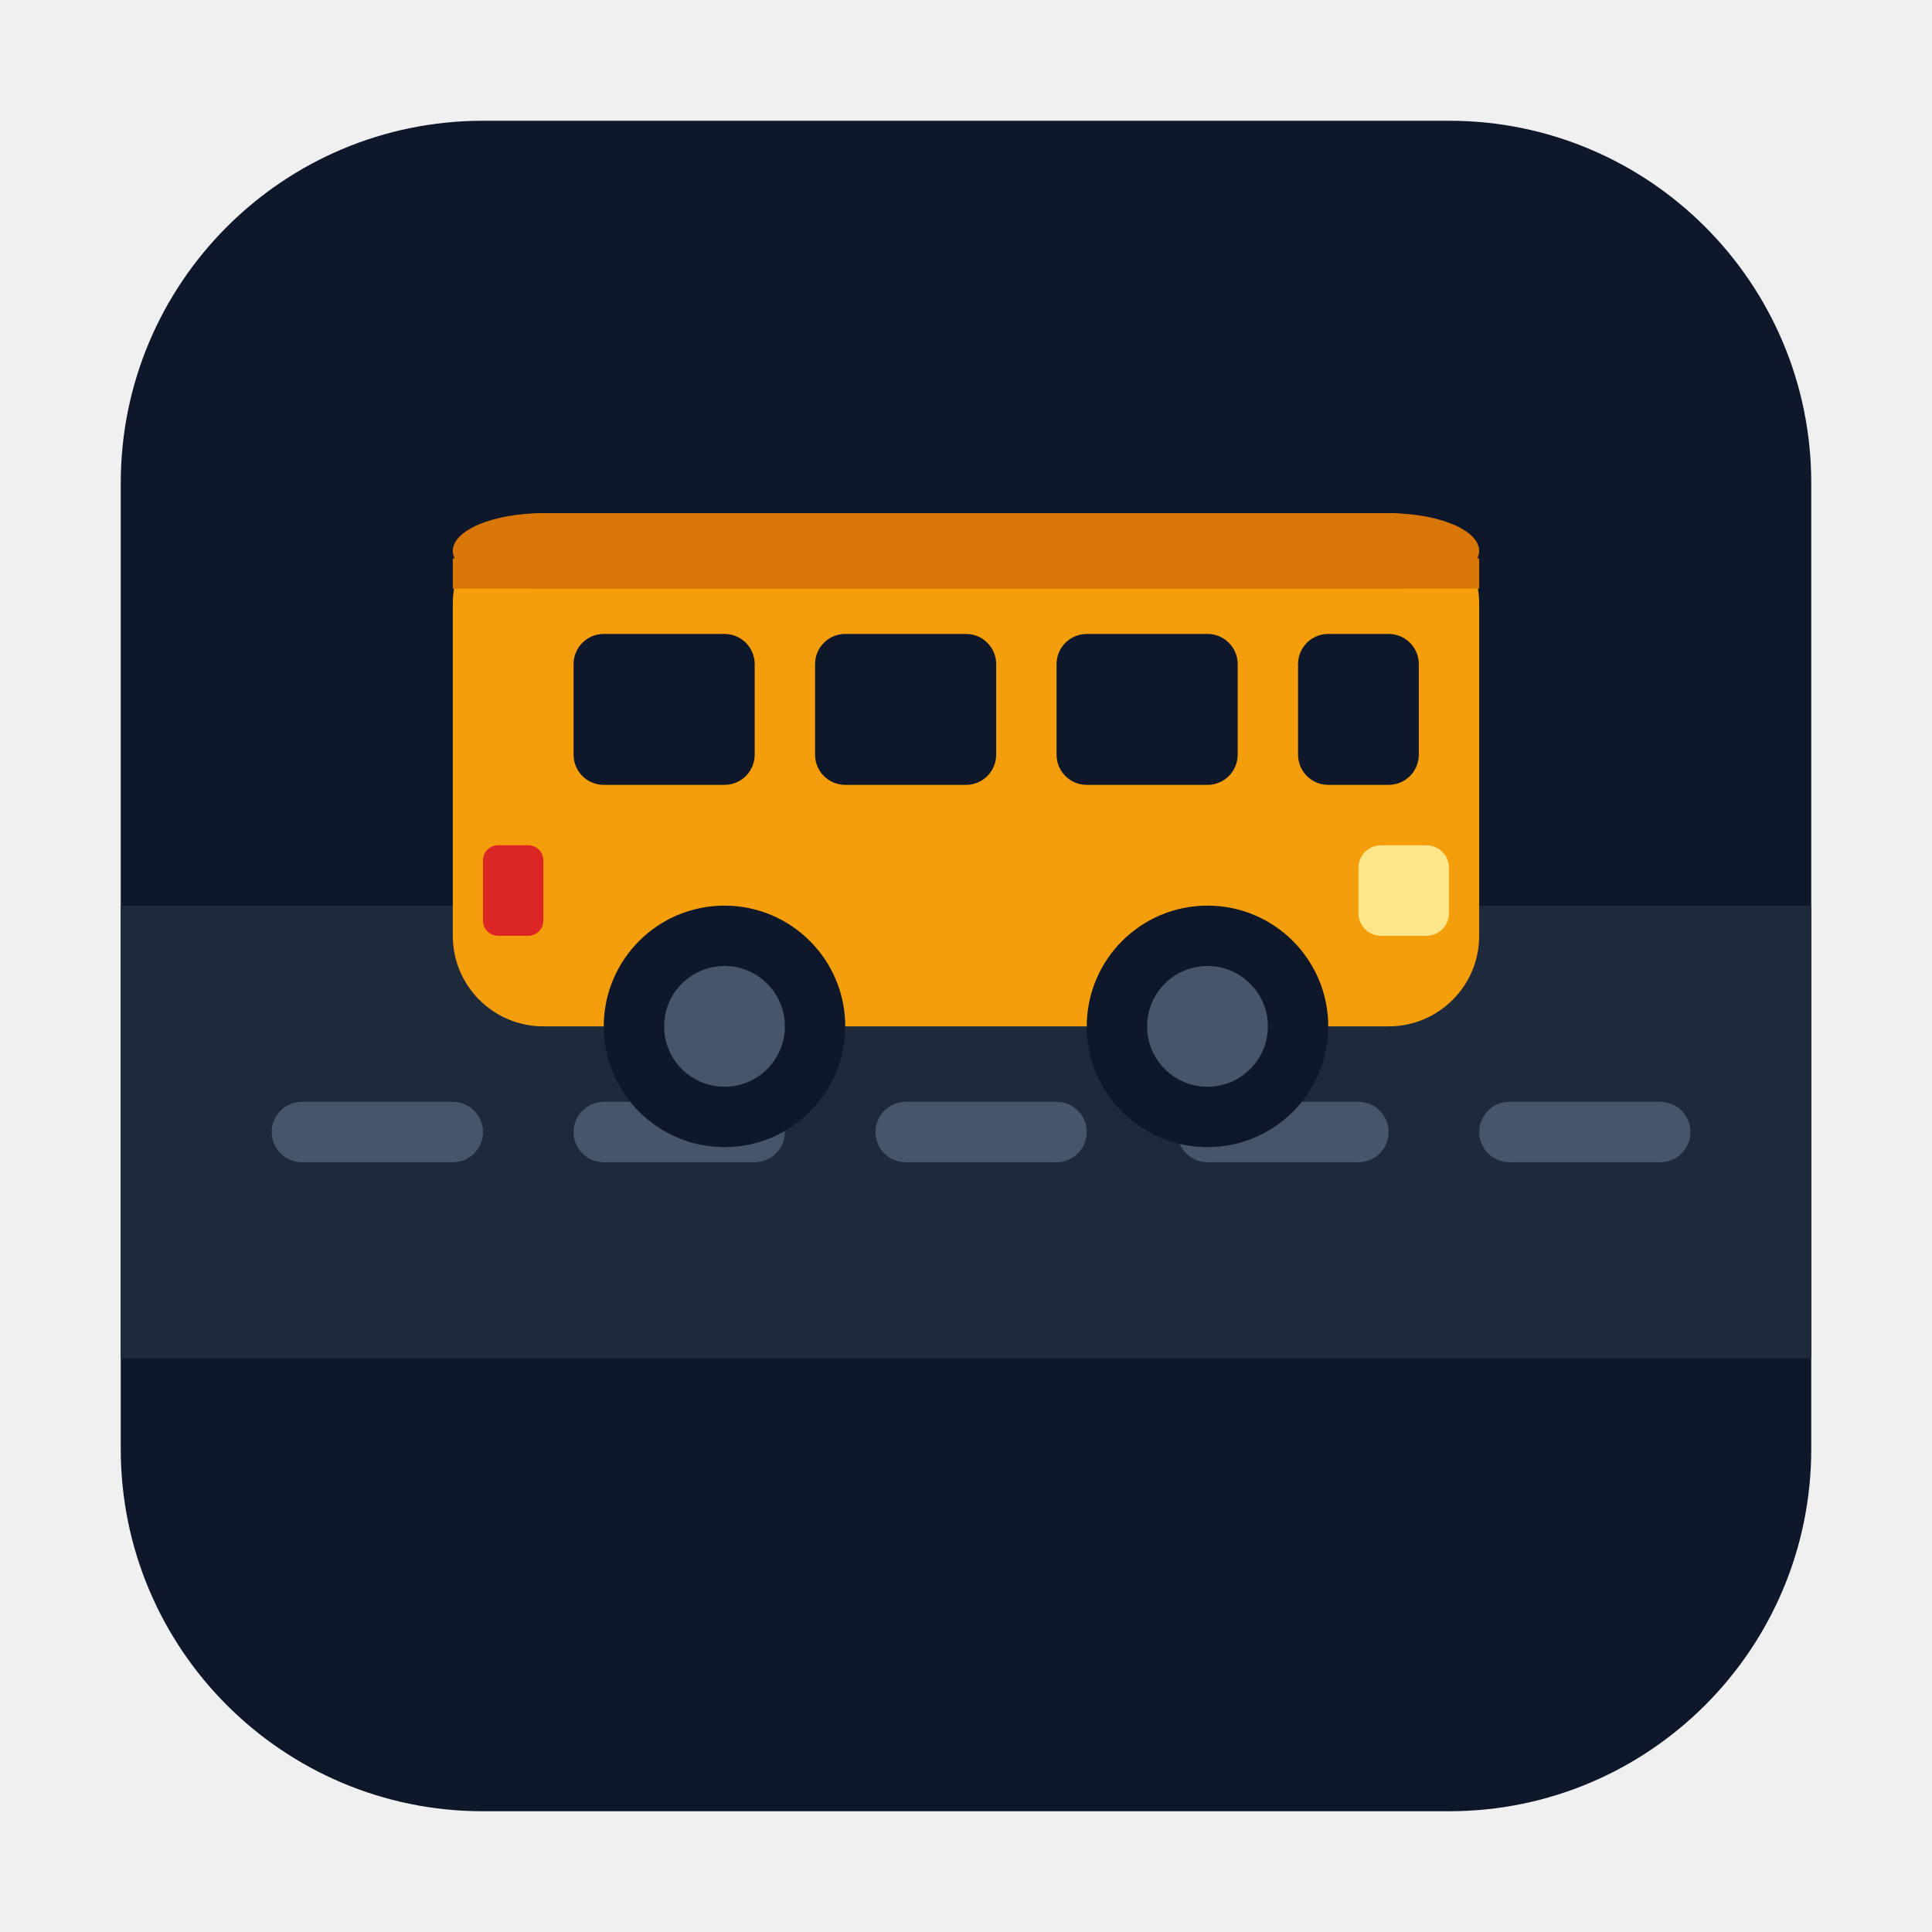
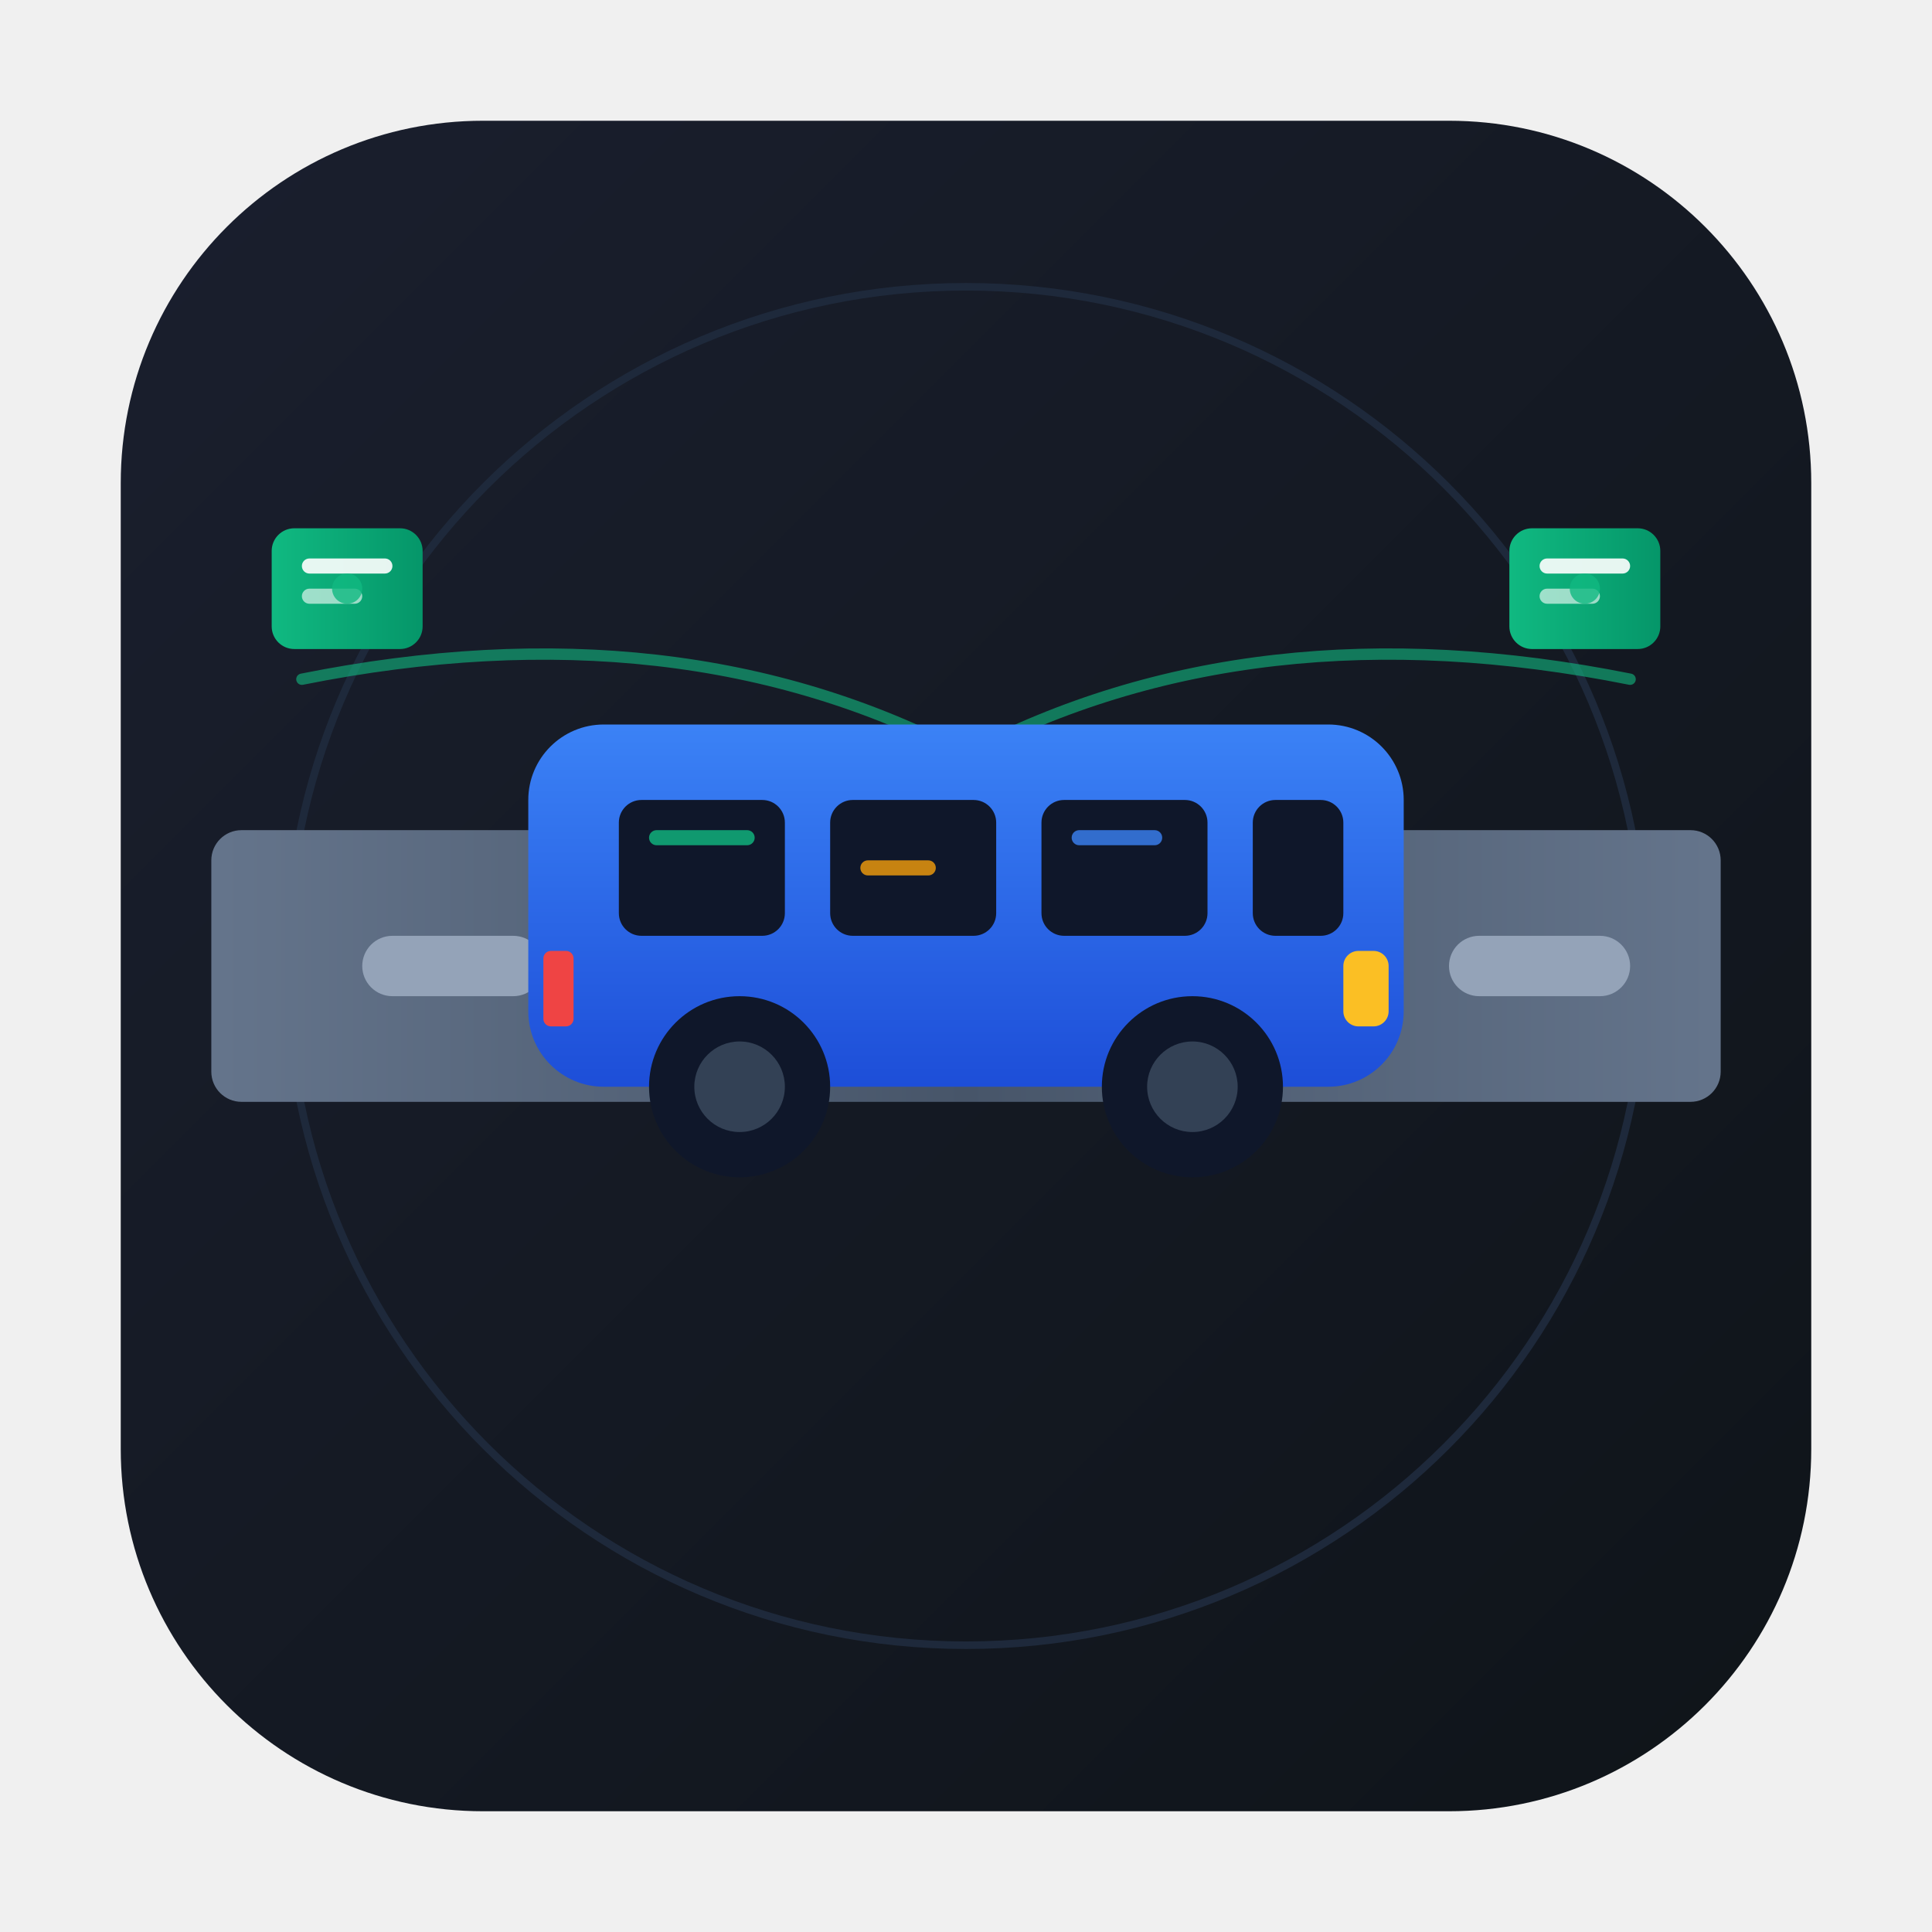
<svg xmlns="http://www.w3.org/2000/svg" width="512" height="512" viewBox="0 0 512 512" fill="none">
-   <rect x="32" y="32" width="448" height="448" rx="96" fill="#0F172A" />
-   <rect x="32" y="240" width="448" height="120" fill="#1E293B" />
-   <rect x="72" y="292" width="56" height="16" rx="8" fill="#475569" />
-   <rect x="152" y="292" width="56" height="16" rx="8" fill="#475569" />
-   <rect x="232" y="292" width="56" height="16" rx="8" fill="#475569" />
-   <rect x="312" y="292" width="56" height="16" rx="8" fill="#475569" />
-   <rect x="392" y="292" width="56" height="16" rx="8" fill="#475569" />
-   <rect x="120" y="136" width="272" height="136" rx="24" fill="#F59E0B" />
-   <rect x="120" y="136" width="272" height="20" rx="24" fill="#D97706" />
-   <rect x="120" y="148" width="272" height="8" fill="#D97706" />
-   <rect x="152" y="168" width="48" height="40" rx="8" fill="#0F172A" />
-   <rect x="216" y="168" width="48" height="40" rx="8" fill="#0F172A" />
-   <rect x="280" y="168" width="48" height="40" rx="8" fill="#0F172A" />
-   <rect x="344" y="168" width="32" height="40" rx="8" fill="#0F172A" />
-   <rect x="360" y="224" width="24" height="24" rx="6" fill="#FDE68A" />
-   <rect x="128" y="224" width="16" height="24" rx="4" fill="#DC2626" />
-   <circle cx="192" cy="272" r="32" fill="#0F172A" />
-   <circle cx="192" cy="272" r="16" fill="#475569" />
-   <circle cx="320" cy="272" r="32" fill="#0F172A" />
-   <circle cx="320" cy="272" r="16" fill="#475569" />
+   <defs>
+     <linearGradient id="bgGradient" x1="0%" y1="0%" x2="100%" y2="100%">
+       <stop offset="0%" style="stop-color:#1a1f2e" />
+       <stop offset="100%" style="stop-color:#0f1419" />
+     </linearGradient>
+     <linearGradient id="busGradient" x1="0%" y1="0%" x2="0%" y2="100%">
+       <stop offset="0%" style="stop-color:#3b82f6" />
+       <stop offset="100%" style="stop-color:#1d4ed8" />
+     </linearGradient>
+     <linearGradient id="laneGradient" x1="0%" y1="0%" x2="100%" y2="0%">
+       <stop offset="0%" style="stop-color:#64748b" />
+       <stop offset="50%" style="stop-color:#475569" />
+       <stop offset="100%" style="stop-color:#64748b" />
+     </linearGradient>
+     <linearGradient id="messageGradient" x1="0%" y1="0%" x2="100%" y2="0%">
+       <stop offset="0%" style="stop-color:#10b981" />
+       <stop offset="100%" style="stop-color:#059669" />
+     </linearGradient>
+   </defs>
+   <rect x="32" y="32" width="448" height="448" rx="96" fill="url(#bgGradient)" />
+   <circle cx="256" cy="256" r="180" stroke="#1e293b" stroke-width="2" fill="none" />
+   <rect x="56" y="220" width="400" height="72" rx="8" fill="url(#laneGradient)" />
+   <rect x="96" y="248" width="48" height="16" rx="8" fill="#94a3b8" />
+   <rect x="168" y="248" width="48" height="16" rx="8" fill="#94a3b8" />
+   <rect x="240" y="248" width="48" height="16" rx="8" fill="#94a3b8" />
+   <rect x="312" y="248" width="48" height="16" rx="8" fill="#94a3b8" />
+   <rect x="384" y="248" width="48" height="16" rx="8" fill="#94a3b8" />
+   <path d="M 80 180 Q 180 160 256 200" stroke="#10b981" stroke-width="3" stroke-linecap="round" opacity="0.6" fill="none" />
+   <path d="M 432 180 Q 332 160 256 200" stroke="#10b981" stroke-width="3" stroke-linecap="round" opacity="0.6" fill="none" />
+   <rect x="140" y="192" width="232" height="96" rx="20" fill="url(#busGradient)" />
+   <rect x="164" y="212" width="44" height="36" rx="6" fill="#0f172a" />
+   <rect x="220" y="212" width="44" height="36" rx="6" fill="#0f172a" />
+   <rect x="276" y="212" width="44" height="36" rx="6" fill="#0f172a" />
+   <rect x="332" y="212" width="24" height="36" rx="6" fill="#0f172a" />
+   <rect x="172" y="220" width="28" height="4" rx="2" fill="#10b981" opacity="0.8" />
+   <rect x="228" y="228" width="20" height="4" rx="2" fill="#f59e0b" opacity="0.8" />
+   <rect x="284" y="220" width="24" height="4" rx="2" fill="#3b82f6" opacity="0.8" />
+   <rect x="356" y="252" width="12" height="20" rx="4" fill="#fbbf24" />
+   <rect x="144" y="252" width="8" height="20" rx="2" fill="#ef4444" />
+   <circle cx="196" cy="288" r="24" fill="#0f172a" />
+   <circle cx="196" cy="288" r="12" fill="#334155" />
+   <circle cx="316" cy="288" r="24" fill="#0f172a" />
+   <circle cx="316" cy="288" r="12" fill="#334155" />
+   <g transform="translate(400, 140)">
+     <rect x="0" y="0" width="40" height="32" rx="6" fill="url(#messageGradient)" />
+     <rect x="8" y="8" width="24" height="4" rx="2" fill="white" opacity="0.9" />
+     <rect x="8" y="16" width="16" height="4" rx="2" fill="white" opacity="0.6" />
+   </g>
+   <g transform="translate(72, 140)">
+     <rect x="0" y="0" width="40" height="32" rx="6" fill="url(#messageGradient)" />
+     <rect x="8" y="8" width="24" height="4" rx="2" fill="white" opacity="0.9" />
+     <rect x="8" y="16" width="16" height="4" rx="2" fill="white" opacity="0.6" />
+   </g>
+   <circle cx="92" cy="156" r="4" fill="#10b981" opacity="0.8" />
+   <circle cx="420" cy="156" r="4" fill="#10b981" opacity="0.8" />
</svg>
